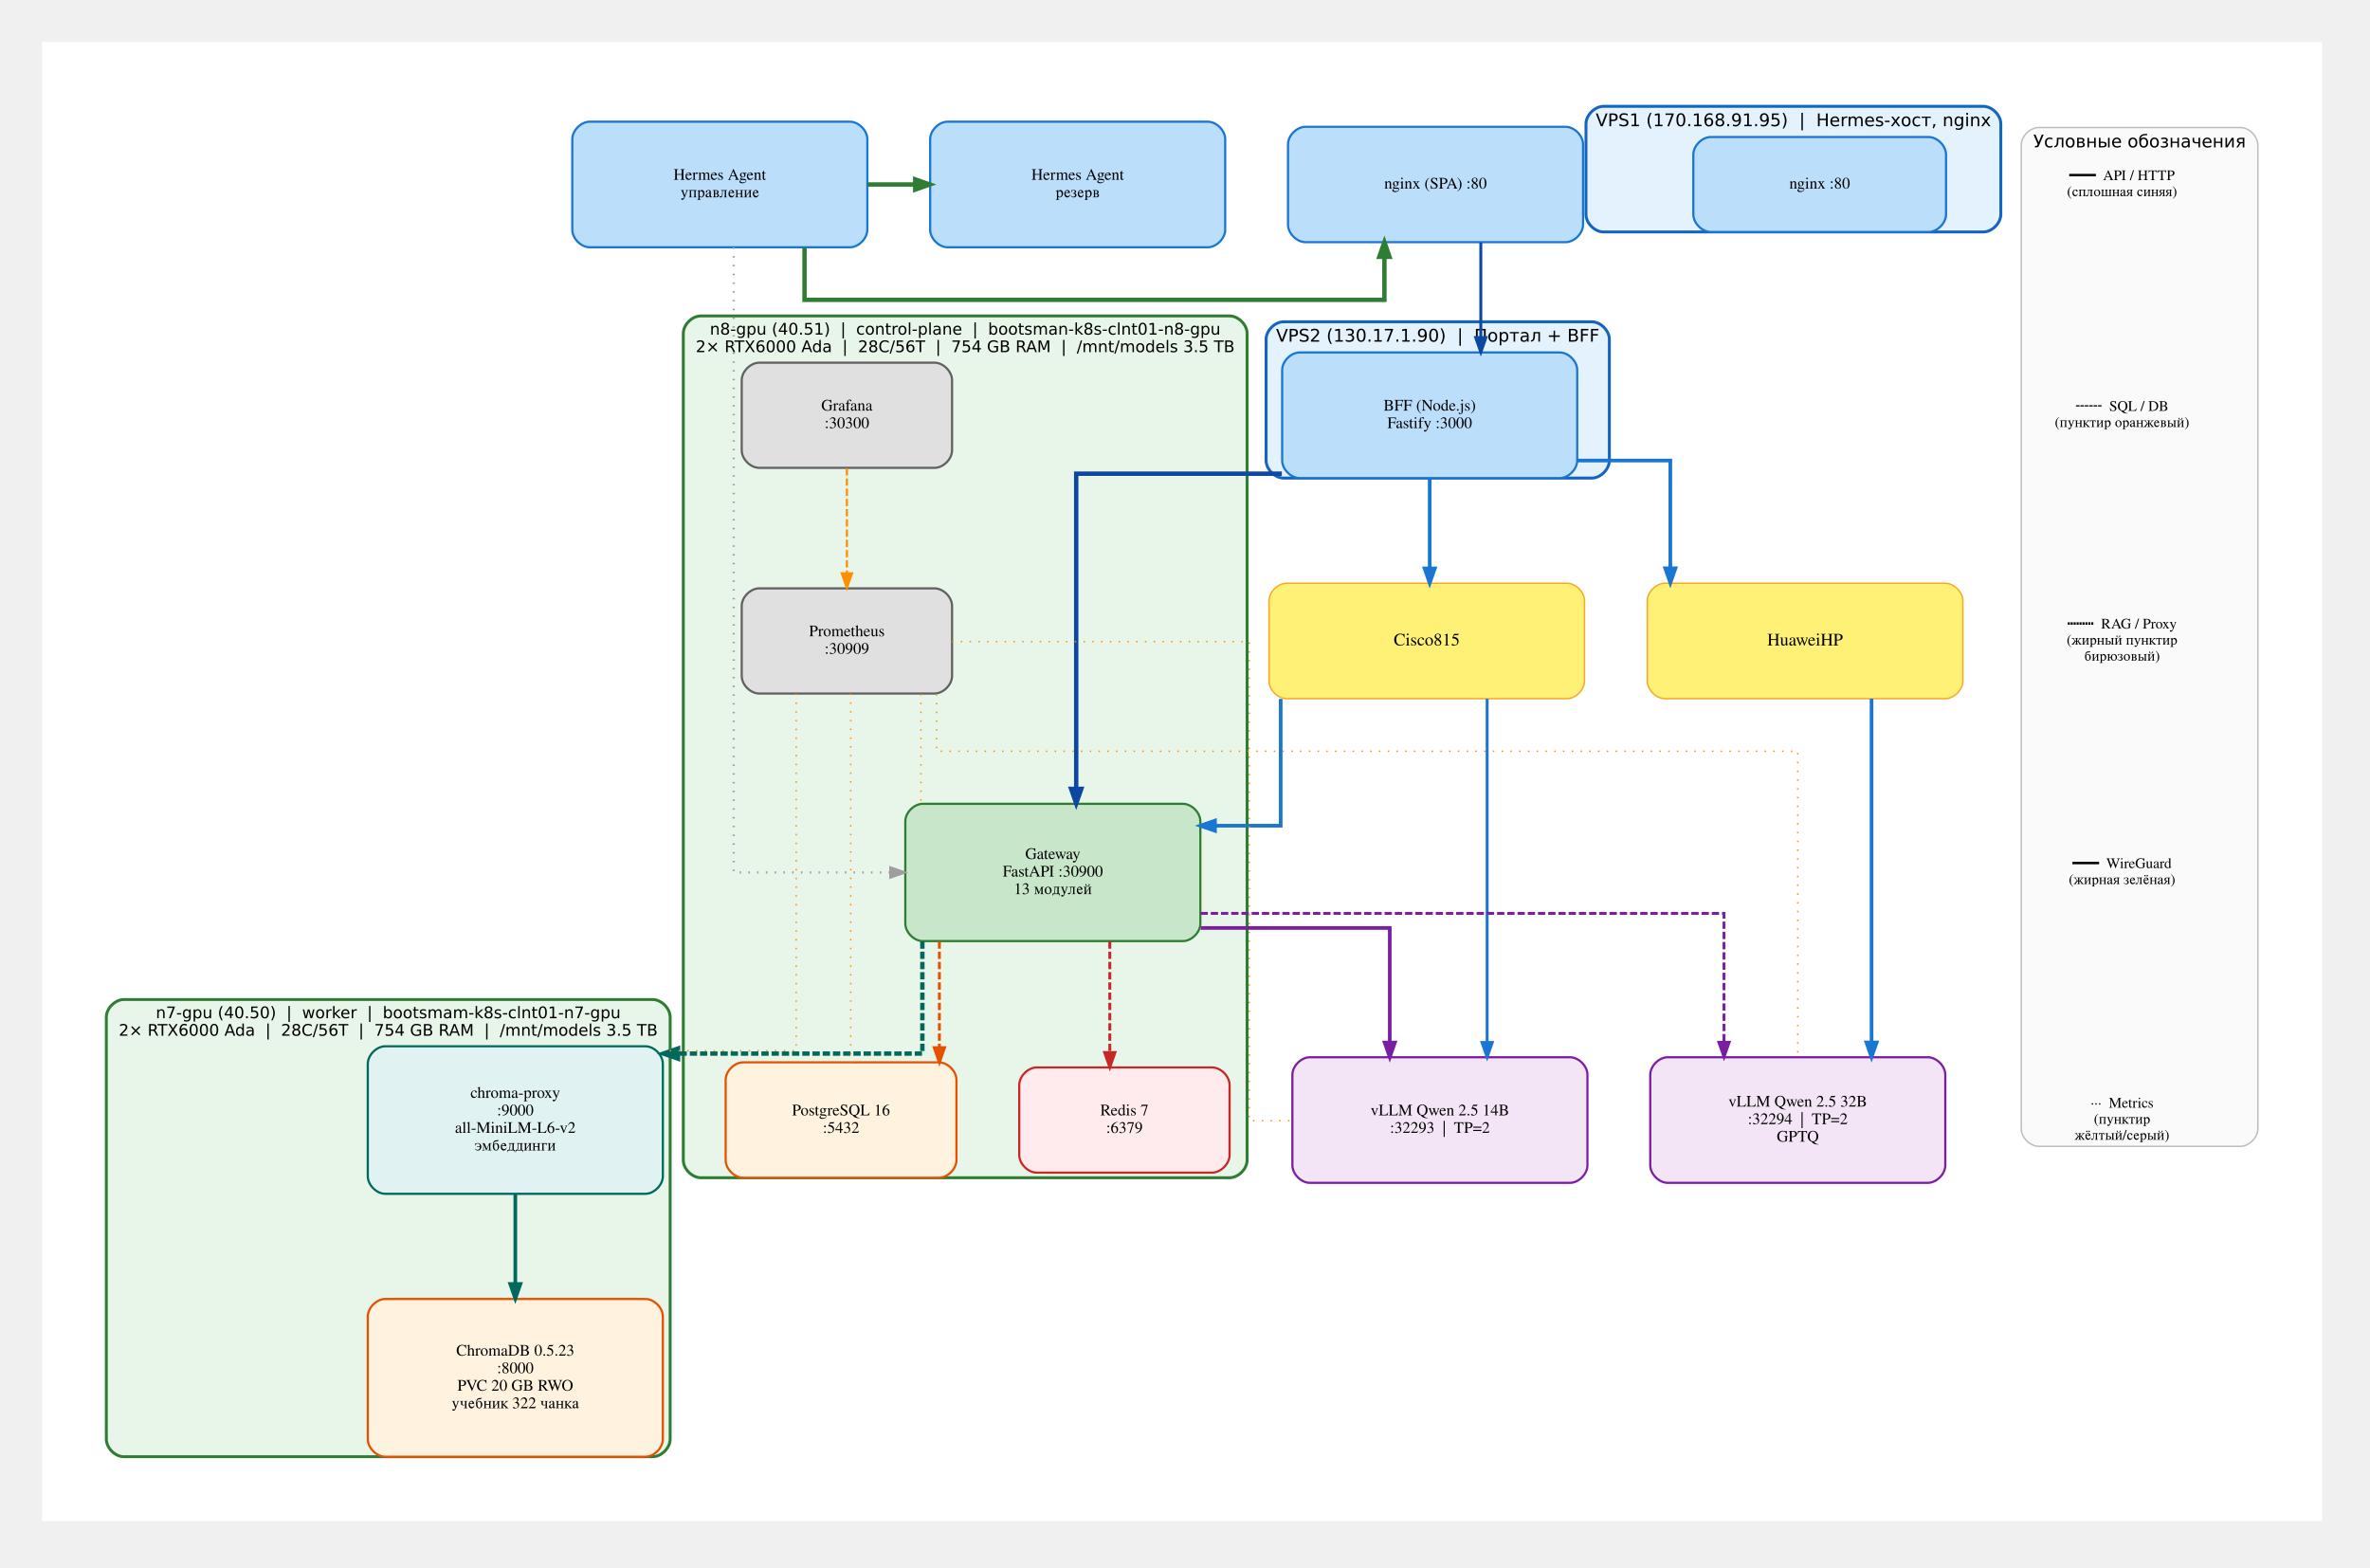
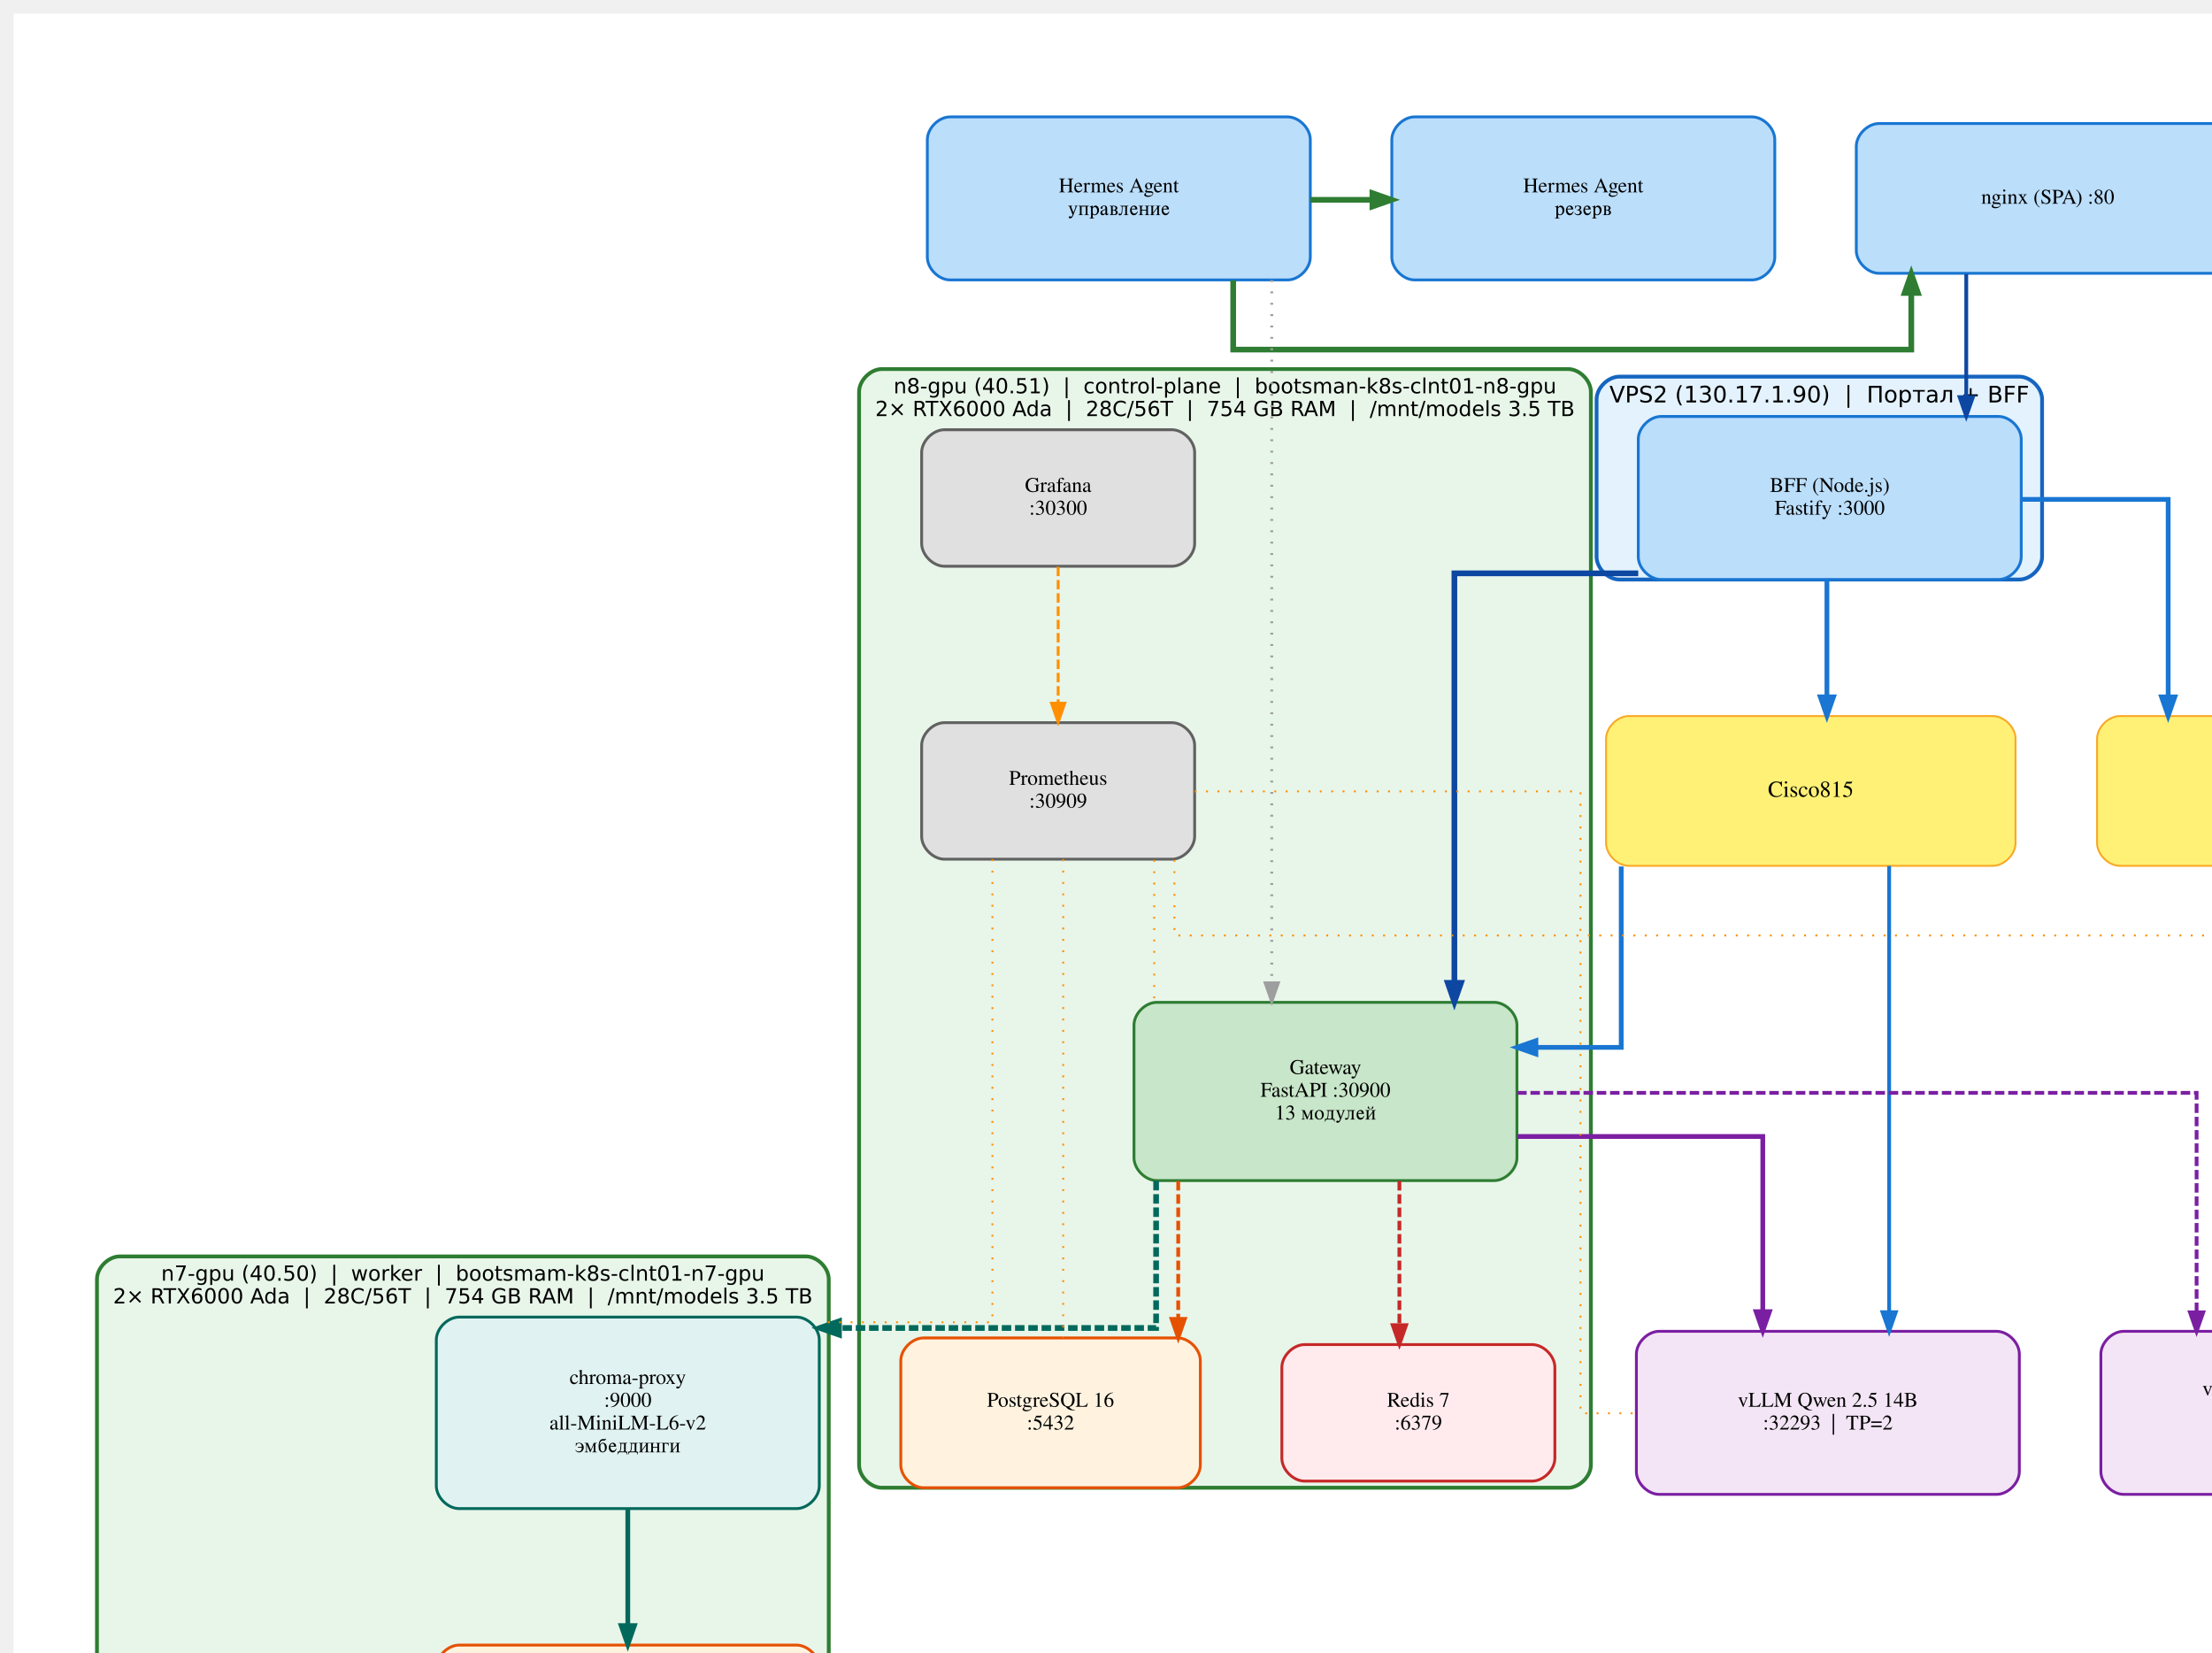
- <svg xmlns="http://www.w3.org/2000/svg" width="100%" height="100%" viewBox="0.00 0.00 2158.00 1427.00">
-   <g id="graph0" class="graph" transform="scale(1.33 1.33) rotate(0) translate(64.8 1005.3)">
-     <polygon fill="white" stroke="transparent" points="-36,36 -36,-976.5 1525,-976.5 1525,36 -36,36" />
+ <svg xmlns="http://www.w3.org/2000/svg" width="100%" height="100%" viewBox="28.80 28.80 1551.80 1159.04">
+   <g id="graph0" class="graph" transform="scale(1.33 1.33) rotate(0) translate(64.8 1123.04)">
+     <polygon fill="white" stroke="transparent" points="-36,36 -36,-1094.24 1487,-1094.24 1487,36 -36,36" />
    <g id="clust1" class="cluster">
-       <path fill="#e3f2fd" stroke="#1565c0" stroke-width="2" d="M1033,-846.5C1033,-846.5 1293,-846.5 1293,-846.5 1299,-846.5 1305,-852.5 1305,-858.5 1305,-858.5 1305,-920.5 1305,-920.5 1305,-926.5 1299,-932.5 1293,-932.5 1293,-932.5 1033,-932.5 1033,-932.5 1027,-932.5 1021,-926.5 1021,-920.5 1021,-920.5 1021,-858.5 1021,-858.5 1021,-852.5 1027,-846.5 1033,-846.5" />
-       <text text-anchor="middle" x="1163" y="-918.9" font-family="DejaVu Sans" font-size="12.00" fill="#000000">VPS1 (170.168.91.95)  |  Hermes-хост, nginx</text>
+       <path fill="#e3f2fd" stroke="#1565c0" stroke-width="2" d="M1171,-964.24C1171,-964.24 1431,-964.24 1431,-964.24 1437,-964.24 1443,-970.24 1443,-976.24 1443,-976.24 1443,-1038.24 1443,-1038.24 1443,-1044.24 1437,-1050.24 1431,-1050.24 1431,-1050.24 1171,-1050.24 1171,-1050.24 1165,-1050.24 1159,-1044.24 1159,-1038.24 1159,-1038.24 1159,-976.24 1159,-976.24 1159,-970.24 1165,-964.24 1171,-964.24" />
+       <text text-anchor="middle" x="1301" y="-1036.64" font-family="DejaVu Sans" font-size="12.00" fill="#000000">VPS1 (170.168.91.95)  |  Hermes-хост, nginx</text>
    </g>
    <g id="clust3" class="cluster">
-       <path fill="#e3f2fd" stroke="#1565c0" stroke-width="2" d="M814,-678C814,-678 1025,-678 1025,-678 1031,-678 1037,-684 1037,-690 1037,-690 1037,-773 1037,-773 1037,-779 1031,-785 1025,-785 1025,-785 814,-785 814,-785 808,-785 802,-779 802,-773 802,-773 802,-690 802,-690 802,-684 808,-678 814,-678" />
-       <text text-anchor="middle" x="919.5" y="-771.4" font-family="DejaVu Sans" font-size="12.00" fill="#000000">VPS2 (130.17.1.90)  |  Портал + BFF</text>
+       <path fill="#e3f2fd" stroke="#1565c0" stroke-width="2" d="M811,-795.74C811,-795.74 1022,-795.74 1022,-795.74 1028,-795.74 1034,-801.74 1034,-807.74 1034,-807.74 1034,-890.74 1034,-890.74 1034,-896.74 1028,-902.74 1022,-902.74 1022,-902.74 811,-902.74 811,-902.74 805,-902.74 799,-896.74 799,-890.74 799,-890.74 799,-807.74 799,-807.74 799,-801.74 805,-795.74 811,-795.74" />
+       <text text-anchor="middle" x="916.5" y="-889.14" font-family="DejaVu Sans" font-size="12.00" fill="#000000">VPS2 (130.17.1.90)  |  Портал + BFF</text>
    </g>
    <g id="clust6" class="cluster">
-       <path fill="#e8f5e9" stroke="#2e7d32" stroke-width="2" d="M415,-199C415,-199 777,-199 777,-199 783,-199 789,-205 789,-211 789,-211 789,-777 789,-777 789,-783 783,-789 777,-789 777,-789 415,-789 415,-789 409,-789 403,-783 403,-777 403,-777 403,-211 403,-211 403,-205 409,-199 415,-199" />
-       <text text-anchor="middle" x="596" y="-776.2" font-family="DejaVu Sans" font-size="11.00" fill="#000000">n8-gpu (40.51)  |  control-plane  |  bootsman-k8s-clnt01-n8-gpu</text>
-       <text text-anchor="middle" x="596" y="-764.2" font-family="DejaVu Sans" font-size="11.00" fill="#000000">2× RTX6000 Ada  |  28C/56T  |  754 GB RAM  |  /mnt/models 3.5 TB</text>
+       <path fill="#e8f5e9" stroke="#2e7d32" stroke-width="2" d="M422,-316.74C422,-316.74 784,-316.74 784,-316.74 790,-316.74 796,-322.74 796,-328.74 796,-328.74 796,-894.74 796,-894.74 796,-900.74 790,-906.74 784,-906.74 784,-906.74 422,-906.74 422,-906.74 416,-906.74 410,-900.74 410,-894.74 410,-894.74 410,-328.74 410,-328.74 410,-322.74 416,-316.74 422,-316.74" />
+       <text text-anchor="middle" x="603" y="-893.94" font-family="DejaVu Sans" font-size="11.00" fill="#000000">n8-gpu (40.51)  |  control-plane  |  bootsman-k8s-clnt01-n8-gpu</text>
+       <text text-anchor="middle" x="603" y="-881.94" font-family="DejaVu Sans" font-size="11.00" fill="#000000">2× RTX6000 Ada  |  28C/56T  |  754 GB RAM  |  /mnt/models 3.5 TB</text>
    </g>
    <g id="clust7" class="cluster">
-       <path fill="#e8f5e9" stroke="#2e7d32" stroke-width="2" d="M20,-8C20,-8 382,-8 382,-8 388,-8 394,-14 394,-20 394,-20 394,-309 394,-309 394,-315 388,-321 382,-321 382,-321 20,-321 20,-321 14,-321 8,-315 8,-309 8,-309 8,-20 8,-20 8,-14 14,-8 20,-8" />
-       <text text-anchor="middle" x="201" y="-308.2" font-family="DejaVu Sans" font-size="11.00" fill="#000000">n7-gpu (40.50)  |  worker  |  bootsmam-k8s-clnt01-n7-gpu</text>
-       <text text-anchor="middle" x="201" y="-296.2" font-family="DejaVu Sans" font-size="11.00" fill="#000000">2× RTX6000 Ada  |  28C/56T  |  754 GB RAM  |  /mnt/models 3.5 TB</text>
-     </g>
-     <g id="clust11" class="cluster">
-       <path fill="#fafafa" stroke="#bdbdbd" d="M1331,-220.5C1331,-220.5 1469,-220.5 1469,-220.5 1475,-220.5 1481,-226.5 1481,-232.5 1481,-232.5 1481,-906 1481,-906 1481,-912 1475,-918 1469,-918 1469,-918 1331,-918 1331,-918 1325,-918 1319,-912 1319,-906 1319,-906 1319,-232.5 1319,-232.5 1319,-226.5 1325,-220.5 1331,-220.5" />
-       <text text-anchor="middle" x="1400" y="-904.4" font-family="DejaVu Sans" font-size="12.00" fill="#000000">Условные обозначения</text>
+       <path fill="#e8f5e9" stroke="#2e7d32" stroke-width="2" d="M20,-125.74C20,-125.74 382,-125.74 382,-125.74 388,-125.74 394,-131.74 394,-137.74 394,-137.74 394,-426.74 394,-426.74 394,-432.74 388,-438.74 382,-438.74 382,-438.74 20,-438.74 20,-438.74 14,-438.74 8,-432.74 8,-426.74 8,-426.74 8,-137.74 8,-137.74 8,-131.74 14,-125.74 20,-125.74" />
+       <text text-anchor="middle" x="201" y="-425.94" font-family="DejaVu Sans" font-size="11.00" fill="#000000">n7-gpu (40.50)  |  worker  |  bootsmam-k8s-clnt01-n7-gpu</text>
+       <text text-anchor="middle" x="201" y="-413.94" font-family="DejaVu Sans" font-size="11.00" fill="#000000">2× RTX6000 Ada  |  28C/56T  |  754 GB RAM  |  /mnt/models 3.5 TB</text>
    </g>
    <g id="node1" class="node">
-       <path fill="#bbdefb" stroke="#1976d2" stroke-width="1.5" d="M517,-922C517,-922 339,-922 339,-922 333,-922 327,-916 327,-910 327,-910 327,-848 327,-848 327,-842 333,-836 339,-836 339,-836 517,-836 517,-836 523,-836 529,-842 529,-848 529,-848 529,-910 529,-910 529,-916 523,-922 517,-922" />
-       <text text-anchor="middle" x="428" y="-882.2" font-family="Times,serif" font-size="11.00" fill="#000000">Hermes Agent</text>
-       <text text-anchor="middle" x="428" y="-870.2" font-family="Times,serif" font-size="11.00" fill="#000000">управление</text>
+       <path fill="#bbdefb" stroke="#1976d2" stroke-width="1.5" d="M636,-1039.74C636,-1039.74 458,-1039.74 458,-1039.74 452,-1039.74 446,-1033.74 446,-1027.74 446,-1027.74 446,-965.74 446,-965.74 446,-959.74 452,-953.74 458,-953.74 458,-953.74 636,-953.74 636,-953.74 642,-953.74 648,-959.74 648,-965.74 648,-965.74 648,-1027.74 648,-1027.74 648,-1033.74 642,-1039.74 636,-1039.74" />
+       <text text-anchor="middle" x="547" y="-999.94" font-family="Times,serif" font-size="11.00" fill="#000000">Hermes Agent</text>
+       <text text-anchor="middle" x="547" y="-987.94" font-family="Times,serif" font-size="11.00" fill="#000000">управление</text>
    </g>
    <g id="node3" class="node">
-       <path fill="#bbdefb" stroke="#1976d2" stroke-width="1.5" d="M762,-922C762,-922 584,-922 584,-922 578,-922 572,-916 572,-910 572,-910 572,-848 572,-848 572,-842 578,-836 584,-836 584,-836 762,-836 762,-836 768,-836 774,-842 774,-848 774,-848 774,-910 774,-910 774,-916 768,-922 762,-922" />
-       <text text-anchor="middle" x="673" y="-882.2" font-family="Times,serif" font-size="11.00" fill="#000000">Hermes Agent</text>
-       <text text-anchor="middle" x="673" y="-870.2" font-family="Times,serif" font-size="11.00" fill="#000000">резерв</text>
+       <path fill="#bbdefb" stroke="#1976d2" stroke-width="1.5" d="M881,-1039.74C881,-1039.74 703,-1039.74 703,-1039.74 697,-1039.74 691,-1033.74 691,-1027.74 691,-1027.74 691,-965.74 691,-965.74 691,-959.74 697,-953.74 703,-953.74 703,-953.74 881,-953.74 881,-953.74 887,-953.74 893,-959.74 893,-965.74 893,-965.74 893,-1027.74 893,-1027.74 893,-1033.74 887,-1039.74 881,-1039.74" />
+       <text text-anchor="middle" x="792" y="-999.94" font-family="Times,serif" font-size="11.00" fill="#000000">Hermes Agent</text>
+       <text text-anchor="middle" x="792" y="-987.94" font-family="Times,serif" font-size="11.00" fill="#000000">резерв</text>
    </g>
    <g id="edge2" class="edge">
-       <path fill="none" stroke="#2e7d32" stroke-width="3" d="M529.07,-879C529.07,-879 561.77,-879 561.77,-879" />
-       <polygon fill="#2e7d32" stroke="#2e7d32" stroke-width="3" points="561.77,-882.5 571.77,-879 561.77,-875.5 561.77,-882.5" />
+       <path fill="none" stroke="#2e7d32" stroke-width="3" d="M648.07,-996C648.07,-996 680.77,-996 680.77,-996" />
+       <polygon fill="#2e7d32" stroke="#2e7d32" stroke-width="3" points="680.77,-999.5 690.77,-996 680.77,-992.5 680.77,-999.5" />
    </g>
    <g id="node4" class="node">
-       <path fill="#bbdefb" stroke="#1976d2" stroke-width="1.5" d="M1007,-918.5C1007,-918.5 829,-918.5 829,-918.5 823,-918.5 817,-912.5 817,-906.5 817,-906.5 817,-851.5 817,-851.5 817,-845.5 823,-839.5 829,-839.5 829,-839.5 1007,-839.5 1007,-839.5 1013,-839.5 1019,-845.5 1019,-851.5 1019,-851.5 1019,-906.5 1019,-906.5 1019,-912.5 1013,-918.5 1007,-918.5" />
-       <text text-anchor="middle" x="918" y="-876.2" font-family="Times,serif" font-size="11.00" fill="#000000">nginx (SPA) :80</text>
+       <path fill="#bbdefb" stroke="#1976d2" stroke-width="1.5" d="M1126,-1036.24C1126,-1036.24 948,-1036.24 948,-1036.24 942,-1036.24 936,-1030.24 936,-1024.24 936,-1024.24 936,-969.24 936,-969.24 936,-963.24 942,-957.24 948,-957.24 948,-957.24 1126,-957.24 1126,-957.24 1132,-957.24 1138,-963.24 1138,-969.24 1138,-969.24 1138,-1024.24 1138,-1024.24 1138,-1030.24 1132,-1036.24 1126,-1036.24" />
+       <text text-anchor="middle" x="1037" y="-993.94" font-family="Times,serif" font-size="11.00" fill="#000000">nginx (SPA) :80</text>
    </g>
    <g id="edge1" class="edge">
-       <path fill="none" stroke="#2e7d32" stroke-width="3" d="M486,-835.8C486,-817.36 486,-800 486,-800 486,-800 883,-800 883,-800 883,-800 883,-829.5 883,-829.5" />
-       <polygon fill="#2e7d32" stroke="#2e7d32" stroke-width="3" points="879.5,-829.5 883,-839.5 886.5,-829.5 879.5,-829.5" />
+       <path fill="none" stroke="#2e7d32" stroke-width="3" d="M607.33,-953.6C607.33,-934.81 607.33,-917 607.33,-917 607.33,-917 965,-917 965,-917 965,-917 965,-946.87 965,-946.87" />
+       <polygon fill="#2e7d32" stroke="#2e7d32" stroke-width="3" points="961.5,-946.87 965,-956.87 968.5,-946.87 961.5,-946.87" />
    </g>
    <g id="node8" class="node">
-       <path fill="#c8e6c9" stroke="#2e7d32" stroke-width="1.5" d="M745,-455C745,-455 567,-455 567,-455 561,-455 555,-449 555,-443 555,-443 555,-373 555,-373 555,-367 561,-361 567,-361 567,-361 745,-361 745,-361 751,-361 757,-367 757,-373 757,-373 757,-443 757,-443 757,-449 751,-455 745,-455" />
-       <text text-anchor="middle" x="656" y="-417.2" font-family="Times,serif" font-size="11.00" fill="#000000">Gateway</text>
-       <text text-anchor="middle" x="656" y="-405.2" font-family="Times,serif" font-size="11.00" fill="#000000">FastAPI :30900</text>
-       <text text-anchor="middle" x="656" y="-393.2" font-family="Times,serif" font-size="11.00" fill="#000000">13 модулей</text>
+       <path fill="#c8e6c9" stroke="#2e7d32" stroke-width="1.5" d="M745,-572.74C745,-572.74 567,-572.74 567,-572.74 561,-572.74 555,-566.74 555,-560.74 555,-560.74 555,-490.74 555,-490.74 555,-484.74 561,-478.74 567,-478.74 567,-478.74 745,-478.74 745,-478.74 751,-478.74 757,-484.74 757,-490.74 757,-490.74 757,-560.74 757,-560.74 757,-566.74 751,-572.74 745,-572.74" />
+       <text text-anchor="middle" x="656" y="-534.94" font-family="Times,serif" font-size="11.00" fill="#000000">Gateway</text>
+       <text text-anchor="middle" x="656" y="-522.94" font-family="Times,serif" font-size="11.00" fill="#000000">FastAPI :30900</text>
+       <text text-anchor="middle" x="656" y="-510.94" font-family="Times,serif" font-size="11.00" fill="#000000">13 модулей</text>
    </g>
    <g id="edge16" class="edge">
-       <path fill="none" stroke="#9e9e9e" stroke-width="1.5" stroke-dasharray="1,5" d="M437.5,-835.95C437.5,-719.68 437.5,-408 437.5,-408 437.5,-408 544.75,-408 544.75,-408" />
-       <polygon fill="#9e9e9e" stroke="#9e9e9e" stroke-width="1.5" points="544.75,-411.5 554.75,-408 544.75,-404.5 544.75,-411.5" />
+       <path fill="none" stroke="#9e9e9e" stroke-width="1.5" stroke-dasharray="1,5" d="M627.67,-953.69C627.67,-953.69 627.67,-583.03 627.67,-583.03" />
+       <polygon fill="#9e9e9e" stroke="#9e9e9e" stroke-width="1.5" points="631.17,-583.03 627.67,-573.03 624.17,-583.03 631.17,-583.03" />
    </g>
    <g id="node2" class="node">
-       <path fill="#bbdefb" stroke="#1976d2" stroke-width="1.5" d="M1255.5,-911.5C1255.5,-911.5 1106.5,-911.5 1106.5,-911.5 1100.5,-911.5 1094.5,-905.5 1094.5,-899.5 1094.5,-899.5 1094.5,-858.5 1094.5,-858.5 1094.5,-852.5 1100.5,-846.5 1106.5,-846.5 1106.5,-846.5 1255.5,-846.5 1255.5,-846.5 1261.5,-846.5 1267.5,-852.5 1267.5,-858.5 1267.5,-858.5 1267.5,-899.5 1267.5,-899.5 1267.5,-905.5 1261.5,-911.5 1255.5,-911.5" />
-       <text text-anchor="middle" x="1181" y="-876.2" font-family="Times,serif" font-size="11.00" fill="#000000">nginx :80</text>
+       <path fill="#bbdefb" stroke="#1976d2" stroke-width="1.5" d="M1386.5,-1029.24C1386.5,-1029.24 1237.5,-1029.24 1237.5,-1029.24 1231.5,-1029.24 1225.5,-1023.24 1225.5,-1017.24 1225.5,-1017.24 1225.5,-976.24 1225.5,-976.24 1225.5,-970.24 1231.5,-964.24 1237.5,-964.24 1237.5,-964.24 1386.5,-964.24 1386.5,-964.24 1392.5,-964.24 1398.5,-970.24 1398.5,-976.24 1398.5,-976.24 1398.5,-1017.24 1398.5,-1017.24 1398.5,-1023.24 1392.5,-1029.24 1386.5,-1029.24" />
+       <text text-anchor="middle" x="1312" y="-993.94" font-family="Times,serif" font-size="11.00" fill="#000000">nginx :80</text>
    </g>
    <g id="node5" class="node">
-       <path fill="#bbdefb" stroke="#1976d2" stroke-width="1.5" d="M1003,-764C1003,-764 825,-764 825,-764 819,-764 813,-758 813,-752 813,-752 813,-690 813,-690 813,-684 819,-678 825,-678 825,-678 1003,-678 1003,-678 1009,-678 1015,-684 1015,-690 1015,-690 1015,-752 1015,-752 1015,-758 1009,-764 1003,-764" />
-       <text text-anchor="middle" x="914" y="-724.2" font-family="Times,serif" font-size="11.00" fill="#000000">BFF (Node.js)</text>
-       <text text-anchor="middle" x="914" y="-712.2" font-family="Times,serif" font-size="11.00" fill="#000000">Fastify :3000</text>
+       <path fill="#bbdefb" stroke="#1976d2" stroke-width="1.5" d="M1011,-881.74C1011,-881.74 833,-881.74 833,-881.74 827,-881.74 821,-875.74 821,-869.74 821,-869.74 821,-807.74 821,-807.74 821,-801.74 827,-795.74 833,-795.74 833,-795.74 1011,-795.74 1011,-795.74 1017,-795.74 1023,-801.74 1023,-807.74 1023,-807.74 1023,-869.74 1023,-869.74 1023,-875.74 1017,-881.74 1011,-881.74" />
+       <text text-anchor="middle" x="922" y="-841.94" font-family="Times,serif" font-size="11.00" fill="#000000">BFF (Node.js)</text>
+       <text text-anchor="middle" x="922" y="-829.94" font-family="Times,serif" font-size="11.00" fill="#000000">Fastify :3000</text>
    </g>
    <g id="edge3" class="edge">
-       <path fill="none" stroke="#0d47a1" stroke-width="2" d="M949,-839.13C949,-839.13 949,-774.19 949,-774.19" />
-       <polygon fill="#0d47a1" stroke="#0d47a1" stroke-width="2" points="952.5,-774.19 949,-764.19 945.5,-774.19 952.5,-774.19" />
+       <path fill="none" stroke="#0d47a1" stroke-width="2" d="M994,-956.87C994,-956.87 994,-891.93 994,-891.93" />
+       <polygon fill="#0d47a1" stroke="#0d47a1" stroke-width="2" points="997.5,-891.93 994,-881.93 990.5,-891.93 997.5,-891.93" />
    </g>
    <g id="node6" class="node">
-       <path fill="#fff176" stroke="#f9a825" d="M1008,-606C1008,-606 816,-606 816,-606 810,-606 804,-600 804,-594 804,-594 804,-539 804,-539 804,-533 810,-527 816,-527 816,-527 1008,-527 1008,-527 1014,-527 1020,-533 1020,-539 1020,-539 1020,-594 1020,-594 1020,-600 1014,-606 1008,-606" />
-       <text text-anchor="middle" x="912" y="-563.4" font-family="Times,serif" font-size="12.00" fill="#000000">Cisco815</text>
+       <path fill="#fff176" stroke="#f9a825" d="M1008,-723.74C1008,-723.74 816,-723.74 816,-723.74 810,-723.74 804,-717.74 804,-711.74 804,-711.74 804,-656.74 804,-656.74 804,-650.74 810,-644.74 816,-644.74 816,-644.74 1008,-644.74 1008,-644.74 1014,-644.74 1020,-650.74 1020,-656.74 1020,-656.74 1020,-711.74 1020,-711.74 1020,-717.74 1014,-723.74 1008,-723.74" />
+       <text text-anchor="middle" x="912" y="-681.14" font-family="Times,serif" font-size="12.00" fill="#000000">Cisco815</text>
    </g>
    <g id="edge4" class="edge">
-       <path fill="none" stroke="#1976d2" stroke-width="2.5" d="M914,-677.96C914,-677.96 914,-616.13 914,-616.13" />
-       <polygon fill="#1976d2" stroke="#1976d2" stroke-width="2.5" points="917.5,-616.13 914,-606.13 910.5,-616.13 917.5,-616.13" />
+       <path fill="none" stroke="#1976d2" stroke-width="2.5" d="M920.5,-795.7C920.5,-795.7 920.5,-733.87 920.5,-733.87" />
+       <polygon fill="#1976d2" stroke="#1976d2" stroke-width="2.5" points="924,-733.87 920.5,-723.87 917,-733.87 924,-733.87" />
    </g>
    <g id="node7" class="node">
-       <path fill="#fff176" stroke="#f9a825" d="M1267,-606C1267,-606 1075,-606 1075,-606 1069,-606 1063,-600 1063,-594 1063,-594 1063,-539 1063,-539 1063,-533 1069,-527 1075,-527 1075,-527 1267,-527 1267,-527 1273,-527 1279,-533 1279,-539 1279,-539 1279,-594 1279,-594 1279,-600 1273,-606 1267,-606" />
-       <text text-anchor="middle" x="1171" y="-563.4" font-family="Times,serif" font-size="12.00" fill="#000000">HuaweiHP</text>
+       <path fill="#fff176" stroke="#f9a825" d="M1267,-723.74C1267,-723.74 1075,-723.74 1075,-723.74 1069,-723.74 1063,-717.74 1063,-711.74 1063,-711.74 1063,-656.74 1063,-656.74 1063,-650.74 1069,-644.74 1075,-644.74 1075,-644.74 1267,-644.74 1267,-644.74 1273,-644.74 1279,-650.74 1279,-656.74 1279,-656.74 1279,-711.74 1279,-711.74 1279,-717.74 1273,-723.74 1267,-723.74" />
+       <text text-anchor="middle" x="1171" y="-681.14" font-family="Times,serif" font-size="12.00" fill="#000000">HuaweiHP</text>
    </g>
    <g id="edge5" class="edge">
-       <path fill="none" stroke="#1976d2" stroke-width="2.5" d="M1015.05,-690C1049.16,-690 1078.75,-690 1078.75,-690 1078.75,-690 1078.75,-616.26 1078.75,-616.26" />
-       <polygon fill="#1976d2" stroke="#1976d2" stroke-width="2.5" points="1082.25,-616.26 1078.75,-606.26 1075.25,-616.26 1082.25,-616.26" />
+       <path fill="none" stroke="#1976d2" stroke-width="2.5" d="M1023.25,-838C1063.53,-838 1100.5,-838 1100.5,-838 1100.5,-838 1100.5,-733.84 1100.5,-733.84" />
+       <polygon fill="#1976d2" stroke="#1976d2" stroke-width="2.5" points="1104,-733.84 1100.5,-723.84 1097,-733.84 1104,-733.84" />
    </g>
    <g id="edge9" class="edge">
-       <path fill="none" stroke="#0d47a1" stroke-width="3" d="M812.77,-681C746.46,-681 672,-681 672,-681 672,-681 672,-465.24 672,-465.24" />
-       <polygon fill="#0d47a1" stroke="#0d47a1" stroke-width="3" points="675.5,-465.24 672,-455.24 668.5,-465.24 675.5,-465.24" />
+       <path fill="none" stroke="#0d47a1" stroke-width="3" d="M820.97,-799C772.16,-799 724,-799 724,-799 724,-799 724,-583.03 724,-583.03" />
+       <polygon fill="#0d47a1" stroke="#0d47a1" stroke-width="3" points="727.5,-583.03 724,-573.03 720.5,-583.03 727.5,-583.03" />
    </g>
    <g id="edge6" class="edge">
-       <path fill="none" stroke="#1976d2" stroke-width="2.5" d="M812,-526.82C812,-489.72 812,-440 812,-440 812,-440 767,-440 767,-440" />
-       <polygon fill="#1976d2" stroke="#1976d2" stroke-width="2.5" points="767,-436.5 757,-440 767,-443.5 767,-436.5" />
+       <path fill="none" stroke="#1976d2" stroke-width="2.5" d="M812,-644.4C812,-604.5 812,-549 812,-549 812,-549 767,-549 767,-549" />
+       <polygon fill="#1976d2" stroke="#1976d2" stroke-width="2.5" points="767,-545.5 757,-549 767,-552.5 767,-545.5" />
    </g>
    <g id="node11" class="node">
-       <path fill="#f3e5f5" stroke="#7b1fa2" stroke-width="1.5" d="M1010,-281.5C1010,-281.5 832,-281.5 832,-281.5 826,-281.5 820,-275.5 820,-269.5 820,-269.5 820,-207.5 820,-207.5 820,-201.5 826,-195.5 832,-195.5 832,-195.5 1010,-195.5 1010,-195.5 1016,-195.5 1022,-201.5 1022,-207.5 1022,-207.5 1022,-269.5 1022,-269.5 1022,-275.5 1016,-281.5 1010,-281.5" />
-       <text text-anchor="middle" x="921" y="-241.7" font-family="Times,serif" font-size="11.00" fill="#000000">vLLM Qwen 2.5 14B</text>
-       <text text-anchor="middle" x="921" y="-229.7" font-family="Times,serif" font-size="11.00" fill="#000000">:32293  |  TP=2</text>
+       <path fill="#f3e5f5" stroke="#7b1fa2" stroke-width="1.5" d="M1010,-399.24C1010,-399.24 832,-399.24 832,-399.24 826,-399.24 820,-393.24 820,-387.24 820,-387.24 820,-325.24 820,-325.24 820,-319.24 826,-313.24 832,-313.24 832,-313.24 1010,-313.24 1010,-313.24 1016,-313.24 1022,-319.24 1022,-325.24 1022,-325.24 1022,-387.24 1022,-387.24 1022,-393.24 1016,-399.24 1010,-399.24" />
+       <text text-anchor="middle" x="921" y="-359.44" font-family="Times,serif" font-size="11.00" fill="#000000">vLLM Qwen 2.5 14B</text>
+       <text text-anchor="middle" x="921" y="-347.44" font-family="Times,serif" font-size="11.00" fill="#000000">:32293  |  TP=2</text>
    </g>
    <g id="edge7" class="edge">
-       <path fill="none" stroke="#1976d2" stroke-width="2" d="M953.33,-526.94C953.33,-526.94 953.33,-291.59 953.33,-291.59" />
-       <polygon fill="#1976d2" stroke="#1976d2" stroke-width="2" points="956.83,-291.59 953.33,-281.59 949.83,-291.59 956.83,-291.59" />
+       <path fill="none" stroke="#1976d2" stroke-width="2" d="M953.33,-644.68C953.33,-644.68 953.33,-409.33 953.33,-409.33" />
+       <polygon fill="#1976d2" stroke="#1976d2" stroke-width="2" points="956.83,-409.33 953.33,-399.33 949.83,-409.33 956.83,-409.33" />
    </g>
    <g id="node14" class="node">
-       <path fill="#f3e5f5" stroke="#7b1fa2" stroke-width="1.5" d="M1255,-281.5C1255,-281.5 1077,-281.5 1077,-281.5 1071,-281.5 1065,-275.5 1065,-269.5 1065,-269.5 1065,-207.5 1065,-207.5 1065,-201.5 1071,-195.5 1077,-195.5 1077,-195.5 1255,-195.5 1255,-195.5 1261,-195.5 1267,-201.5 1267,-207.5 1267,-207.5 1267,-269.5 1267,-269.5 1267,-275.5 1261,-281.5 1255,-281.5" />
-       <text text-anchor="middle" x="1166" y="-247.7" font-family="Times,serif" font-size="11.00" fill="#000000">vLLM Qwen 2.5 32B</text>
-       <text text-anchor="middle" x="1166" y="-235.7" font-family="Times,serif" font-size="11.00" fill="#000000">:32294  |  TP=2</text>
-       <text text-anchor="middle" x="1166" y="-223.7" font-family="Times,serif" font-size="11.00" fill="#000000">GPTQ</text>
+       <path fill="#f3e5f5" stroke="#7b1fa2" stroke-width="1.5" d="M1255,-399.24C1255,-399.24 1077,-399.24 1077,-399.24 1071,-399.24 1065,-393.24 1065,-387.24 1065,-387.24 1065,-325.24 1065,-325.24 1065,-319.24 1071,-313.24 1077,-313.24 1077,-313.24 1255,-313.24 1255,-313.24 1261,-313.24 1267,-319.24 1267,-325.24 1267,-325.24 1267,-387.24 1267,-387.24 1267,-393.24 1261,-399.24 1255,-399.24" />
+       <text text-anchor="middle" x="1166" y="-365.44" font-family="Times,serif" font-size="11.00" fill="#000000">vLLM Qwen 2.5 32B</text>
+       <text text-anchor="middle" x="1166" y="-353.44" font-family="Times,serif" font-size="11.00" fill="#000000">:32294  |  TP=2</text>
+       <text text-anchor="middle" x="1166" y="-341.44" font-family="Times,serif" font-size="11.00" fill="#000000">GPTQ</text>
    </g>
    <g id="edge8" class="edge">
-       <path fill="none" stroke="#1976d2" stroke-width="2.5" d="M1216.5,-526.94C1216.5,-526.94 1216.5,-291.59 1216.5,-291.59" />
-       <polygon fill="#1976d2" stroke="#1976d2" stroke-width="2.5" points="1220,-291.59 1216.5,-281.59 1213,-291.59 1220,-291.59" />
+       <path fill="none" stroke="#1976d2" stroke-width="2.5" d="M1216.5,-644.68C1216.5,-644.68 1216.5,-409.33 1216.5,-409.33" />
+       <polygon fill="#1976d2" stroke="#1976d2" stroke-width="2.5" points="1220,-409.33 1216.5,-399.33 1213,-409.33 1220,-409.33" />
    </g>
    <g id="node9" class="node">
-       <path fill="#fff3e0" stroke="#e65100" stroke-width="1.5" d="M578,-278C578,-278 444,-278 444,-278 438,-278 432,-272 432,-266 432,-266 432,-211 432,-211 432,-205 438,-199 444,-199 444,-199 578,-199 578,-199 584,-199 590,-205 590,-211 590,-211 590,-266 590,-266 590,-272 584,-278 578,-278" />
-       <text text-anchor="middle" x="511" y="-241.7" font-family="Times,serif" font-size="11.00" fill="#000000">PostgreSQL 16</text>
-       <text text-anchor="middle" x="511" y="-229.7" font-family="Times,serif" font-size="11.00" fill="#000000">:5432</text>
+       <path fill="#fff3e0" stroke="#e65100" stroke-width="1.5" d="M578,-395.74C578,-395.74 444,-395.74 444,-395.74 438,-395.74 432,-389.74 432,-383.74 432,-383.74 432,-328.74 432,-328.74 432,-322.74 438,-316.74 444,-316.74 444,-316.74 578,-316.74 578,-316.74 584,-316.74 590,-322.74 590,-328.74 590,-328.74 590,-383.74 590,-383.74 590,-389.74 584,-395.74 578,-395.74" />
+       <text text-anchor="middle" x="511" y="-359.44" font-family="Times,serif" font-size="11.00" fill="#000000">PostgreSQL 16</text>
+       <text text-anchor="middle" x="511" y="-347.44" font-family="Times,serif" font-size="11.00" fill="#000000">:5432</text>
    </g>
    <g id="edge12" class="edge">
-       <path fill="none" stroke="#e65100" stroke-width="2" stroke-dasharray="5,2" d="M578.33,-360.78C578.33,-360.78 578.33,-288.02 578.33,-288.02" />
-       <polygon fill="#e65100" stroke="#e65100" stroke-width="2" points="581.83,-288.02 578.33,-278.02 574.83,-288.02 581.83,-288.02" />
+       <path fill="none" stroke="#e65100" stroke-width="2" stroke-dasharray="5,2" d="M578.33,-478.52C578.33,-478.52 578.33,-405.76 578.33,-405.76" />
+       <polygon fill="#e65100" stroke="#e65100" stroke-width="2" points="581.83,-405.76 578.33,-395.76 574.83,-405.76 581.83,-405.76" />
    </g>
    <g id="node10" class="node">
-       <path fill="#ffebee" stroke="#c62828" stroke-width="1.5" d="M765,-274.5C765,-274.5 645,-274.5 645,-274.5 639,-274.5 633,-268.5 633,-262.5 633,-262.5 633,-214.5 633,-214.5 633,-208.5 639,-202.5 645,-202.5 645,-202.5 765,-202.5 765,-202.5 771,-202.5 777,-208.5 777,-214.5 777,-214.5 777,-262.5 777,-262.5 777,-268.5 771,-274.5 765,-274.5" />
-       <text text-anchor="middle" x="705" y="-241.7" font-family="Times,serif" font-size="11.00" fill="#000000">Redis 7</text>
-       <text text-anchor="middle" x="705" y="-229.7" font-family="Times,serif" font-size="11.00" fill="#000000">:6379</text>
+       <path fill="#ffebee" stroke="#c62828" stroke-width="1.5" d="M765,-392.24C765,-392.24 645,-392.24 645,-392.24 639,-392.24 633,-386.24 633,-380.24 633,-380.24 633,-332.24 633,-332.24 633,-326.24 639,-320.24 645,-320.24 645,-320.24 765,-320.24 765,-320.24 771,-320.24 777,-326.24 777,-332.24 777,-332.24 777,-380.24 777,-380.24 777,-386.24 771,-392.24 765,-392.24" />
+       <text text-anchor="middle" x="705" y="-359.44" font-family="Times,serif" font-size="11.00" fill="#000000">Redis 7</text>
+       <text text-anchor="middle" x="705" y="-347.44" font-family="Times,serif" font-size="11.00" fill="#000000">:6379</text>
    </g>
    <g id="edge13" class="edge">
-       <path fill="none" stroke="#c62828" stroke-width="2" stroke-dasharray="5,2" d="M695,-360.78C695,-360.78 695,-284.72 695,-284.72" />
-       <polygon fill="#c62828" stroke="#c62828" stroke-width="2" points="698.5,-284.72 695,-274.72 691.5,-284.72 698.5,-284.72" />
+       <path fill="none" stroke="#c62828" stroke-width="2" stroke-dasharray="5,2" d="M695,-478.52C695,-478.52 695,-402.46 695,-402.46" />
+       <polygon fill="#c62828" stroke="#c62828" stroke-width="2" points="698.5,-402.46 695,-392.46 691.5,-402.46 698.5,-402.46" />
    </g>
    <g id="edge10" class="edge">
-       <path fill="none" stroke="#7b1fa2" stroke-width="2.5" d="M757.17,-370C819.15,-370 886.67,-370 886.67,-370 886.67,-370 886.67,-291.56 886.67,-291.56" />
-       <polygon fill="#7b1fa2" stroke="#7b1fa2" stroke-width="2.5" points="890.17,-291.56 886.67,-281.56 883.17,-291.56 890.17,-291.56" />
+       <path fill="none" stroke="#7b1fa2" stroke-width="2.5" d="M757.17,-502C819.15,-502 886.67,-502 886.67,-502 886.67,-502 886.67,-409.58 886.67,-409.58" />
+       <polygon fill="#7b1fa2" stroke="#7b1fa2" stroke-width="2.5" points="890.17,-409.58 886.67,-399.58 883.17,-409.58 890.17,-409.58" />
    </g>
    <g id="edge11" class="edge">
-       <path fill="none" stroke="#7b1fa2" stroke-width="2" stroke-dasharray="5,2" d="M757.12,-380C892.41,-380 1115.5,-380 1115.5,-380 1115.5,-380 1115.5,-291.72 1115.5,-291.72" />
-       <polygon fill="#7b1fa2" stroke="#7b1fa2" stroke-width="2" points="1119,-291.72 1115.5,-281.72 1112,-291.72 1119,-291.72" />
+       <path fill="none" stroke="#7b1fa2" stroke-width="2" stroke-dasharray="5,2" d="M757.12,-525C892.41,-525 1115.5,-525 1115.5,-525 1115.5,-525 1115.5,-409.26 1115.5,-409.26" />
+       <polygon fill="#7b1fa2" stroke="#7b1fa2" stroke-width="2" points="1119,-409.26 1115.5,-399.26 1112,-409.26 1119,-409.26" />
    </g>
    <g id="node15" class="node">
-       <path fill="#e0f2f1" stroke="#00695c" stroke-width="1.5" d="M377,-289C377,-289 199,-289 199,-289 193,-289 187,-283 187,-277 187,-277 187,-200 187,-200 187,-194 193,-188 199,-188 199,-188 377,-188 377,-188 383,-188 389,-194 389,-200 389,-200 389,-277 389,-277 389,-283 383,-289 377,-289" />
-       <text text-anchor="middle" x="288" y="-253.7" font-family="Times,serif" font-size="11.00" fill="#000000">chroma-proxy</text>
-       <text text-anchor="middle" x="288" y="-241.7" font-family="Times,serif" font-size="11.00" fill="#000000">:9000</text>
-       <text text-anchor="middle" x="288" y="-229.7" font-family="Times,serif" font-size="11.00" fill="#000000">all-MiniLM-L6-v2</text>
-       <text text-anchor="middle" x="288" y="-217.7" font-family="Times,serif" font-size="11.00" fill="#000000">эмбеддинги</text>
+       <path fill="#e0f2f1" stroke="#00695c" stroke-width="1.5" d="M377,-406.74C377,-406.74 199,-406.74 199,-406.74 193,-406.74 187,-400.74 187,-394.74 187,-394.74 187,-317.74 187,-317.74 187,-311.74 193,-305.74 199,-305.74 199,-305.74 377,-305.74 377,-305.74 383,-305.74 389,-311.74 389,-317.74 389,-317.74 389,-394.74 389,-394.74 389,-400.74 383,-406.74 377,-406.74" />
+       <text text-anchor="middle" x="288" y="-371.44" font-family="Times,serif" font-size="11.00" fill="#000000">chroma-proxy</text>
+       <text text-anchor="middle" x="288" y="-359.44" font-family="Times,serif" font-size="11.00" fill="#000000">:9000</text>
+       <text text-anchor="middle" x="288" y="-347.44" font-family="Times,serif" font-size="11.00" fill="#000000">all-MiniLM-L6-v2</text>
+       <text text-anchor="middle" x="288" y="-335.44" font-family="Times,serif" font-size="11.00" fill="#000000">эмбеддинги</text>
    </g>
    <g id="edge14" class="edge">
-       <path fill="none" stroke="#00695c" stroke-width="3" stroke-dasharray="5,2" d="M566.67,-360.77C566.67,-325.72 566.67,-284 566.67,-284 566.67,-284 399.39,-284 399.39,-284" />
-       <polygon fill="#00695c" stroke="#00695c" stroke-width="3" points="399.39,-280.5 389.39,-284 399.39,-287.5 399.39,-280.5" />
+       <path fill="none" stroke="#00695c" stroke-width="3" stroke-dasharray="5,2" d="M566.67,-478.58C566.67,-443.26 566.67,-401 566.67,-401 566.67,-401 399.39,-401 399.39,-401" />
+       <polygon fill="#00695c" stroke="#00695c" stroke-width="3" points="399.39,-397.5 389.39,-401 399.39,-404.5 399.39,-397.5" />
    </g>
    <g id="node12" class="node">
-       <path fill="#e0e0e0" stroke="#616161" stroke-width="1.5" d="M575,-602.5C575,-602.5 455,-602.5 455,-602.5 449,-602.5 443,-596.5 443,-590.5 443,-590.5 443,-542.5 443,-542.5 443,-536.5 449,-530.5 455,-530.5 455,-530.5 575,-530.5 575,-530.5 581,-530.5 587,-536.5 587,-542.5 587,-542.5 587,-590.5 587,-590.5 587,-596.5 581,-602.5 575,-602.5" />
-       <text text-anchor="middle" x="515" y="-569.7" font-family="Times,serif" font-size="11.00" fill="#000000">Prometheus</text>
-       <text text-anchor="middle" x="515" y="-557.7" font-family="Times,serif" font-size="11.00" fill="#000000">:30909</text>
+       <path fill="#e0e0e0" stroke="#616161" stroke-width="1.5" d="M575,-720.24C575,-720.24 455,-720.24 455,-720.24 449,-720.24 443,-714.24 443,-708.24 443,-708.24 443,-660.24 443,-660.24 443,-654.24 449,-648.24 455,-648.24 455,-648.24 575,-648.24 575,-648.24 581,-648.24 587,-654.24 587,-660.24 587,-660.24 587,-708.24 587,-708.24 587,-714.24 581,-720.24 575,-720.24" />
+       <text text-anchor="middle" x="515" y="-687.44" font-family="Times,serif" font-size="11.00" fill="#000000">Prometheus</text>
+       <text text-anchor="middle" x="515" y="-675.44" font-family="Times,serif" font-size="11.00" fill="#000000">:30909</text>
    </g>
    <g id="edge17" class="edge">
-       <path fill="none" stroke="#ff8f00" stroke-dasharray="1,5" d="M565.67,-530.14C565.67,-507.84 565.67,-479.05 565.67,-455.03" />
+       <path fill="none" stroke="#ff8f00" stroke-dasharray="1,5" d="M565.67,-647.88C565.67,-625.58 565.67,-596.79 565.67,-572.77" />
    </g>
    <g id="edge21" class="edge">
-       <path fill="none" stroke="#ff8f00" stroke-dasharray="1,5" d="M517.67,-530.46C517.67,-468.55 517.67,-342.48 517.67,-278.16" />
+       <path fill="none" stroke="#ff8f00" stroke-dasharray="1,5" d="M517.67,-648.2C517.67,-586.29 517.67,-460.22 517.67,-395.9" />
    </g>
    <g id="edge18" class="edge">
-       <path fill="none" stroke="#ff8f00" stroke-dasharray="1,5" d="M587.02,-566C668.65,-566 790.5,-566 790.5,-566 790.5,-566 790.5,-238 790.5,-238 790.5,-238 802.77,-238 819.79,-238" />
+       <path fill="none" stroke="#ff8f00" stroke-dasharray="1,5" d="M587.02,-684C668.65,-684 790.5,-684 790.5,-684 790.5,-684 790.5,-356 790.5,-356 790.5,-356 802.77,-356 819.79,-356" />
    </g>
    <g id="edge19" class="edge">
-       <path fill="none" stroke="#ff8f00" stroke-dasharray="1,5" d="M576.33,-530.08C576.33,-510.77 576.33,-491 576.33,-491 576.33,-491 1166,-491 1166,-491 1166,-491 1166,-353.74 1166,-281.62" />
+       <path fill="none" stroke="#ff8f00" stroke-dasharray="1,5" d="M576.33,-647.91C576.33,-628.27 576.33,-608 576.33,-608 576.33,-608 1166,-608 1166,-608 1166,-608 1166,-471.5 1166,-399.52" />
    </g>
    <g id="edge20" class="edge">
-       <path fill="none" stroke="#ff8f00" stroke-dasharray="1,5" d="M480.33,-530.4C480.33,-454.65 480.33,-286 480.33,-286 480.33,-286 435.57,-286 389.24,-286" />
+       <path fill="none" stroke="#ff8f00" stroke-dasharray="1,5" d="M480.33,-648.18C480.33,-572.49 480.33,-404 480.33,-404 480.33,-404 435.57,-404 389.24,-404" />
    </g>
    <g id="node13" class="node">
-       <path fill="#e0e0e0" stroke="#616161" stroke-width="1.5" d="M575,-757C575,-757 455,-757 455,-757 449,-757 443,-751 443,-745 443,-745 443,-697 443,-697 443,-691 449,-685 455,-685 455,-685 575,-685 575,-685 581,-685 587,-691 587,-697 587,-697 587,-745 587,-745 587,-751 581,-757 575,-757" />
-       <text text-anchor="middle" x="515" y="-724.2" font-family="Times,serif" font-size="11.00" fill="#000000">Grafana</text>
-       <text text-anchor="middle" x="515" y="-712.2" font-family="Times,serif" font-size="11.00" fill="#000000">:30300</text>
+       <path fill="#e0e0e0" stroke="#616161" stroke-width="1.5" d="M575,-874.74C575,-874.74 455,-874.74 455,-874.74 449,-874.74 443,-868.74 443,-862.74 443,-862.74 443,-814.74 443,-814.74 443,-808.74 449,-802.74 455,-802.74 455,-802.74 575,-802.74 575,-802.74 581,-802.74 587,-808.74 587,-814.74 587,-814.74 587,-862.74 587,-862.74 587,-868.74 581,-874.74 575,-874.74" />
+       <text text-anchor="middle" x="515" y="-841.94" font-family="Times,serif" font-size="11.00" fill="#000000">Grafana</text>
+       <text text-anchor="middle" x="515" y="-829.94" font-family="Times,serif" font-size="11.00" fill="#000000">:30300</text>
    </g>
    <g id="edge22" class="edge">
-       <path fill="none" stroke="#ff8f00" stroke-width="1.5" stroke-dasharray="5,2" d="M515,-684.78C515,-684.78 515,-612.76 515,-612.76" />
-       <polygon fill="#ff8f00" stroke="#ff8f00" stroke-width="1.5" points="518.5,-612.76 515,-602.76 511.5,-612.76 518.5,-612.76" />
+       <path fill="none" stroke="#ff8f00" stroke-width="1.5" stroke-dasharray="5,2" d="M515,-802.52C515,-802.52 515,-730.5 515,-730.5" />
+       <polygon fill="#ff8f00" stroke="#ff8f00" stroke-width="1.5" points="518.5,-730.5 515,-720.5 511.5,-730.5 518.5,-730.5" />
    </g>
    <g id="node16" class="node">
-       <path fill="#fff3e0" stroke="#e65100" stroke-width="1.5" d="M377,-116C377,-116 199,-116 199,-116 193,-116 187,-110 187,-104 187,-104 187,-20 187,-20 187,-14 193,-8 199,-8 199,-8 377,-8 377,-8 383,-8 389,-14 389,-20 389,-20 389,-104 389,-104 389,-110 383,-116 377,-116" />
-       <text text-anchor="middle" x="288" y="-77.2" font-family="Times,serif" font-size="11.00" fill="#000000">ChromaDB 0.5.23</text>
-       <text text-anchor="middle" x="288" y="-65.2" font-family="Times,serif" font-size="11.00" fill="#000000">:8000</text>
-       <text text-anchor="middle" x="288" y="-53.2" font-family="Times,serif" font-size="11.00" fill="#000000">PVC 20 GB RWO</text>
-       <text text-anchor="middle" x="288" y="-41.2" font-family="Times,serif" font-size="11.00" fill="#000000">учебник 322 чанка</text>
+       <path fill="#fff3e0" stroke="#e65100" stroke-width="1.5" d="M377,-233.74C377,-233.74 199,-233.74 199,-233.74 193,-233.74 187,-227.74 187,-221.74 187,-221.74 187,-137.74 187,-137.74 187,-131.74 193,-125.74 199,-125.74 199,-125.74 377,-125.74 377,-125.74 383,-125.74 389,-131.74 389,-137.74 389,-137.74 389,-221.74 389,-221.74 389,-227.74 383,-233.74 377,-233.74" />
+       <text text-anchor="middle" x="288" y="-194.94" font-family="Times,serif" font-size="11.00" fill="#000000">ChromaDB 0.5.23</text>
+       <text text-anchor="middle" x="288" y="-182.94" font-family="Times,serif" font-size="11.00" fill="#000000">:8000</text>
+       <text text-anchor="middle" x="288" y="-170.94" font-family="Times,serif" font-size="11.00" fill="#000000">PVC 20 GB RWO</text>
+       <text text-anchor="middle" x="288" y="-158.94" font-family="Times,serif" font-size="11.00" fill="#000000">учебник 322 чанка</text>
    </g>
    <g id="edge15" class="edge">
-       <path fill="none" stroke="#00695c" stroke-width="2.5" d="M288,-187.92C288,-187.92 288,-126.29 288,-126.29" />
-       <polygon fill="#00695c" stroke="#00695c" stroke-width="2.5" points="291.5,-126.29 288,-116.29 284.5,-126.29 291.5,-126.29" />
+       <path fill="none" stroke="#00695c" stroke-width="2.5" d="M288,-305.66C288,-305.66 288,-244.03 288,-244.03" />
+       <polygon fill="#00695c" stroke="#00695c" stroke-width="2.5" points="291.5,-244.03 288,-234.03 284.5,-244.03 291.5,-244.03" />
    </g>
    <g id="node17" class="node">
-       <text text-anchor="middle" x="1388" y="-882" font-family="Times,serif" font-size="10.00" fill="#000000">━━━  API / HTTP</text>
-       <text text-anchor="middle" x="1388" y="-871" font-family="Times,serif" font-size="10.00" fill="#000000">(сплошная синяя)</text>
+       <ellipse fill="none" stroke="black" cx="288" cy="-26.87" rx="104.8" ry="26.74" />
+       <text text-anchor="middle" x="288" y="-30.67" font-family="Times,serif" font-size="14.00">━━━  API / HTTP</text>
+       <text text-anchor="middle" x="288" y="-15.67" font-family="Times,serif" font-size="14.00">(сплошная синяя)</text>
    </g>
    <g id="node18" class="node">
-       <text text-anchor="middle" x="1388" y="-724" font-family="Times,serif" font-size="10.00" fill="#000000">╌╌╌  SQL / DB</text>
-       <text text-anchor="middle" x="1388" y="-713" font-family="Times,serif" font-size="10.00" fill="#000000">(пунктир оранжевый)</text>
+       <text text-anchor="middle" x="498" y="-29.87" font-family="Times,serif" font-size="10.00" fill="#000000">╌╌╌  SQL / DB</text>
+       <text text-anchor="middle" x="498" y="-18.87" font-family="Times,serif" font-size="10.00" fill="#000000">(пунктир оранжевый)</text>
    </g>
    <g id="node19" class="node">
-       <text text-anchor="middle" x="1388" y="-575" font-family="Times,serif" font-size="10.00" fill="#000000">┅┅┅  RAG / Proxy</text>
-       <text text-anchor="middle" x="1388" y="-564" font-family="Times,serif" font-size="10.00" fill="#000000">(жирный пунктир</text>
-       <text text-anchor="middle" x="1388" y="-553" font-family="Times,serif" font-size="10.00" fill="#000000">бирюзовый)</text>
+       <text text-anchor="middle" x="656" y="-35.37" font-family="Times,serif" font-size="10.00" fill="#000000">┅┅┅  RAG / Proxy</text>
+       <text text-anchor="middle" x="656" y="-24.37" font-family="Times,serif" font-size="10.00" fill="#000000">(жирный пунктир</text>
+       <text text-anchor="middle" x="656" y="-13.37" font-family="Times,serif" font-size="10.00" fill="#000000">бирюзовый)</text>
    </g>
    <g id="node20" class="node">
-       <text text-anchor="middle" x="1388" y="-411" font-family="Times,serif" font-size="10.00" fill="#000000">━━━  WireGuard</text>
-       <text text-anchor="middle" x="1388" y="-400" font-family="Times,serif" font-size="10.00" fill="#000000">(жирная зелёная)</text>
+       <text text-anchor="middle" x="802" y="-29.87" font-family="Times,serif" font-size="10.00" fill="#000000">━━━  WireGuard</text>
+       <text text-anchor="middle" x="802" y="-18.87" font-family="Times,serif" font-size="10.00" fill="#000000">(жирная зелёная)</text>
    </g>
    <g id="node21" class="node">
-       <text text-anchor="middle" x="1388" y="-247" font-family="Times,serif" font-size="10.00" fill="#000000">···  Metrics</text>
-       <text text-anchor="middle" x="1388" y="-236" font-family="Times,serif" font-size="10.00" fill="#000000">(пунктир</text>
-       <text text-anchor="middle" x="1388" y="-225" font-family="Times,serif" font-size="10.00" fill="#000000">жёлтый/серый)</text>
+       <text text-anchor="middle" x="941" y="-35.37" font-family="Times,serif" font-size="10.00" fill="#000000">···  Metrics</text>
+       <text text-anchor="middle" x="941" y="-24.37" font-family="Times,serif" font-size="10.00" fill="#000000">(пунктир</text>
+       <text text-anchor="middle" x="941" y="-13.37" font-family="Times,serif" font-size="10.00" fill="#000000">жёлтый/серый)</text>
    </g>
  </g>
</svg>
